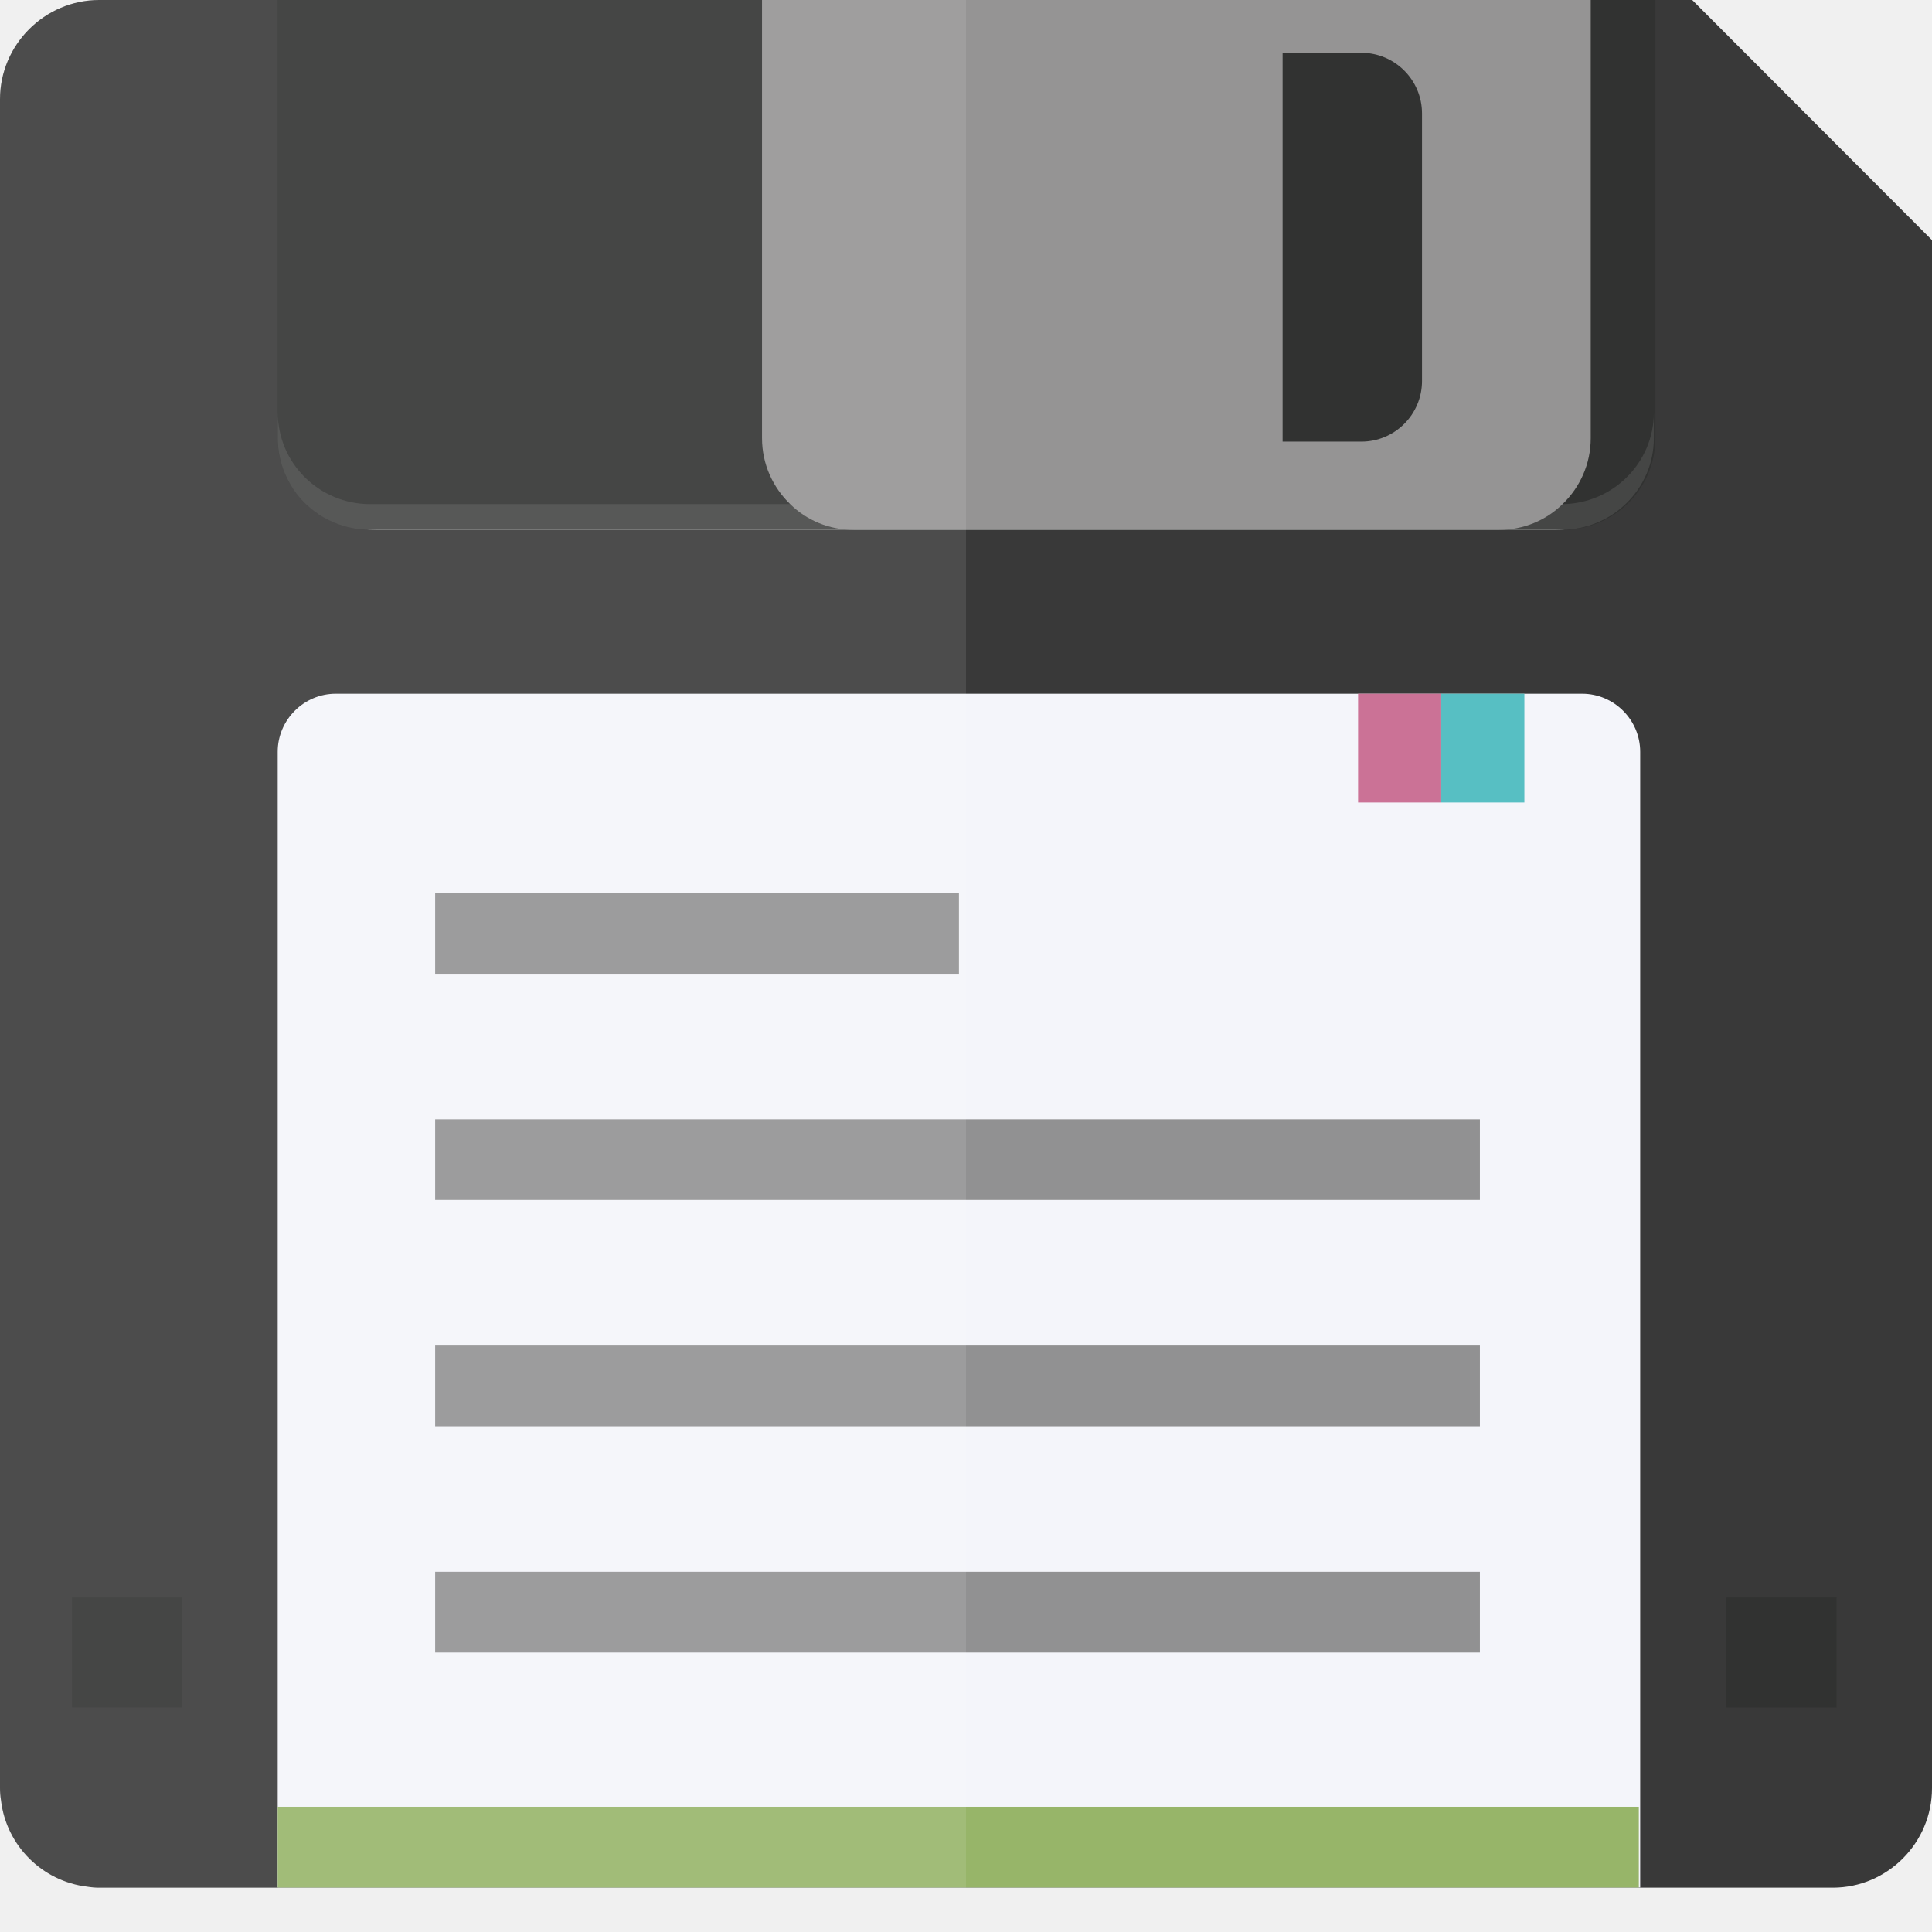
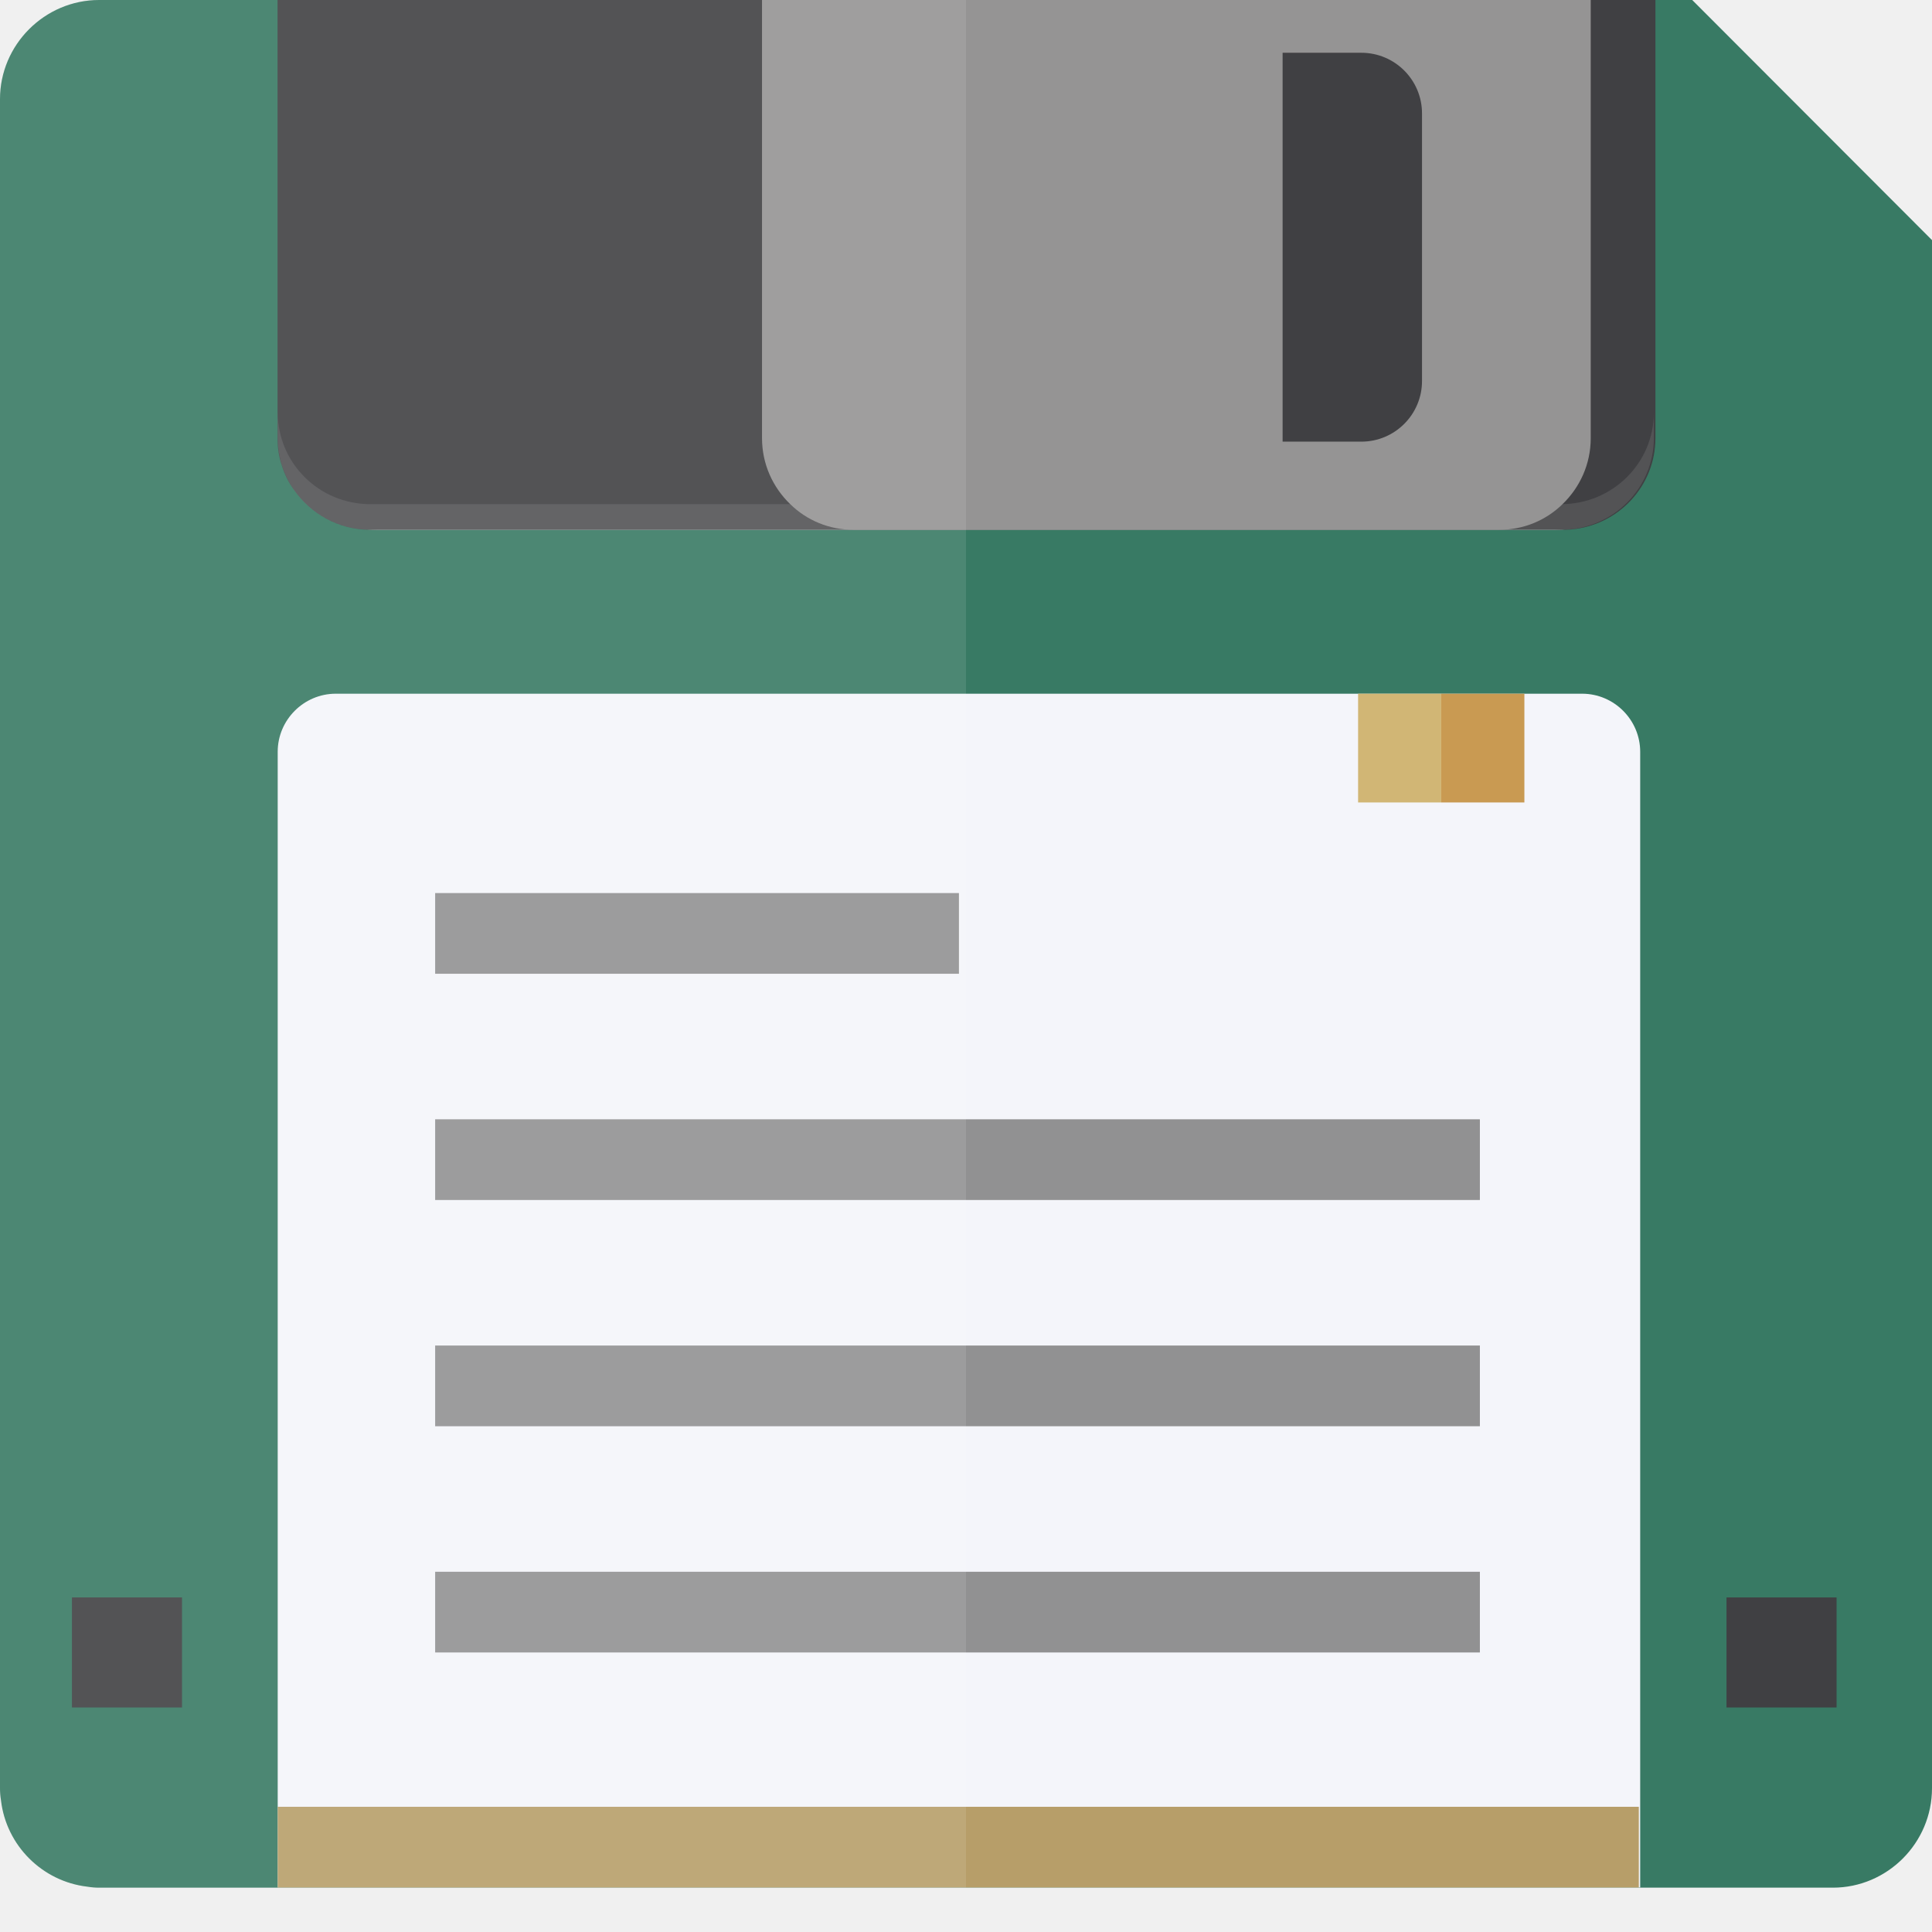
- <svg xmlns="http://www.w3.org/2000/svg" version="1.1" id="_x34_" viewBox="0 0 512 512" xml:space="preserve">
+ <svg xmlns="http://www.w3.org/2000/svg" version="1.1" id="_x36_" viewBox="0 0 512 512" xml:space="preserve">
  <g>
-     <path style="fill:#393939;" d="M512,63.631v410.245c0,14.536-11.838,26.375-26.287,26.375H26.288c-1.045,0-2.089-0.087-3.133-0.261   c-11.925-1.392-21.5-10.881-22.893-22.894C0.087,476.052,0,474.919,0,473.876V26.288C0,11.839,11.839,0,26.288,0h49.181v116.119   c0,0.871,0.087,1.83,0.087,2.699c0,0,0.087,0.087,0.087,0.174c1.48,12.098,11.664,21.413,24.112,21.413h312.492   c12.535,0,22.892-9.574,24.198-21.761c0-0.087,0-0.087,0-0.087c0.087-0.871,0.087-1.653,0.087-2.438V0h11.925L512,63.631z" />
-     <path style="fill:#313231;" d="M438.708,0v116.119c0,12.71-9.836,23.153-22.458,24.199c-0.87,0.087-1.654,0.087-2.524,0.087H98.1   c-8.443,0-15.842-4.265-20.282-10.706c-1.392-1.915-2.437-4.091-3.133-6.354c-0.784-2.263-1.132-4.701-1.132-7.225V0H438.708z" />
+     <path style="fill:#387A64;" d="M512,63.631v410.245c0,14.536-11.838,26.375-26.287,26.375H26.288c-1.045,0-2.089-0.087-3.133-0.261   c-11.925-1.392-21.5-10.881-22.893-22.894C0.087,476.052,0,474.919,0,473.876V26.288C0,11.839,11.839,0,26.288,0h49.181v116.119   c0,0.871,0.087,1.83,0.087,2.699c0,0,0.087,0.087,0.087,0.174c1.48,12.098,11.664,21.413,24.112,21.413h312.492   c12.535,0,22.892-9.574,24.198-21.761c0-0.087,0-0.087,0-0.087c0.087-0.871,0.087-1.653,0.087-2.438V0h11.925L512,63.631z" />
+     <path style="fill:#404043;" d="M438.708,0v116.119c0,12.71-9.836,23.153-22.458,24.199c-0.87,0.087-1.654,0.087-2.524,0.087H98.1   c-8.443,0-15.842-4.265-20.282-10.706c-1.392-1.915-2.437-4.091-3.133-6.354c-0.784-2.263-1.132-4.701-1.132-7.225V0H438.708z" />
    <path style="opacity:0.1;fill:#FEFFFF;" d="M438.287,109.319v6.782c0,13.43-11.006,24.282-24.525,24.282H98.139   c-13.564,0-24.525-10.851-24.525-24.282v-6.782c0,13.43,10.961,24.282,24.525,24.282h315.624   C427.281,133.601,438.287,122.749,438.287,109.319z" />
    <path style="fill:#959494;" d="M421.56,0v116.119c0,6.877-2.872,13.057-7.486,17.496c-4.352,4.265-10.271,6.79-16.8,6.79H226.23   c-6.528,0-12.447-2.525-16.8-6.79c-4.613-4.439-7.486-10.619-7.486-17.496V0H421.56z" />
    <path style="fill:#F4F5FA;" d="M434.668,199.232v300.975H73.594V199.232c0-8.464,6.925-15.392,15.392-15.392h330.29   C427.743,183.84,434.668,190.768,434.668,199.232z" />
    <rect x="115.32" y="236.671" style="fill:#919192;" width="138.81" height="21.389" />
    <rect x="115.32" y="296.625" style="fill:#919192;" width="276.866" height="21.389" />
    <rect x="115.32" y="356.579" style="fill:#919192;" width="276.866" height="21.389" />
    <rect x="115.32" y="416.533" style="fill:#919192;" width="276.866" height="21.389" />
-     <rect x="73.594" y="478.819" style="fill:#97B569;" width="360.708" height="21.389" />
-     <rect x="19.07" y="423.339" style="fill:#313231;" width="29.167" height="29.167" />
-     <rect x="457.543" y="423.339" style="fill:#313231;" width="29.167" height="29.167" />
-     <rect x="359.908" y="183.84" style="fill:#CB7296;" width="22.035" height="28.822" />
-     <rect x="381.943" y="183.84" style="fill:#57BFC3;" width="22.035" height="28.822" />
+     <rect x="73.594" y="478.819" style="fill:#B79E69;" width="360.708" height="21.389" />
+     <rect x="19.07" y="423.339" style="fill:#404043;" width="29.167" height="29.167" />
+     <rect x="457.543" y="423.339" style="fill:#404043;" width="29.167" height="29.167" />
+     <rect x="359.908" y="183.84" style="fill:#D1B675;" width="22.035" height="28.822" />
+     <rect x="381.943" y="183.84" style="fill:#C99A52;" width="22.035" height="28.822" />
    <path style="opacity:0.1;fill:#FFFFFF;" d="M256,0v500.251H26.288c-1.045,0-2.089-0.087-3.133-0.261   c-11.925-1.392-21.5-10.881-22.893-22.894C0.087,476.052,0,474.919,0,473.876V26.288C0,11.839,11.839,0,26.288,0H256z" />
-     <path style="fill:#313231;" d="M360.767,13.985h-20.863v103.056h20.863c8.882,0,16.082-7.2,16.082-16.082V30.067   C376.849,21.185,369.649,13.985,360.767,13.985z" />
+     <path style="fill:#404043;" d="M360.767,13.985h-20.863v103.056h20.863c8.882,0,16.082-7.2,16.082-16.082V30.067   C376.849,21.185,369.649,13.985,360.767,13.985z" />
  </g>
</svg>
